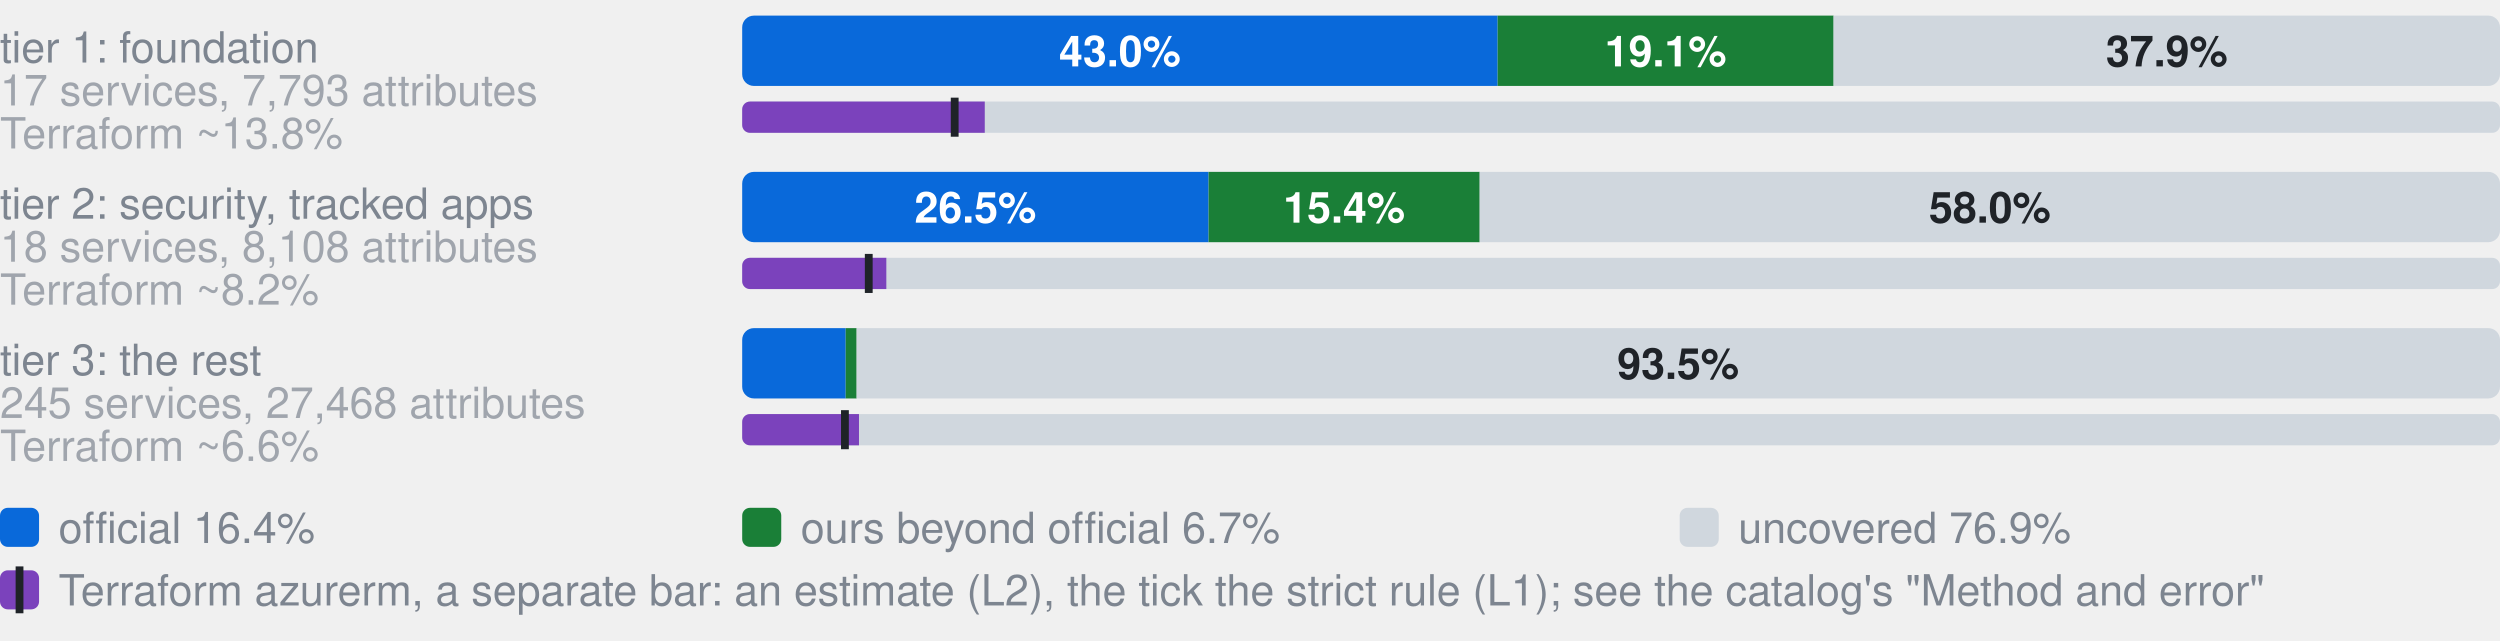
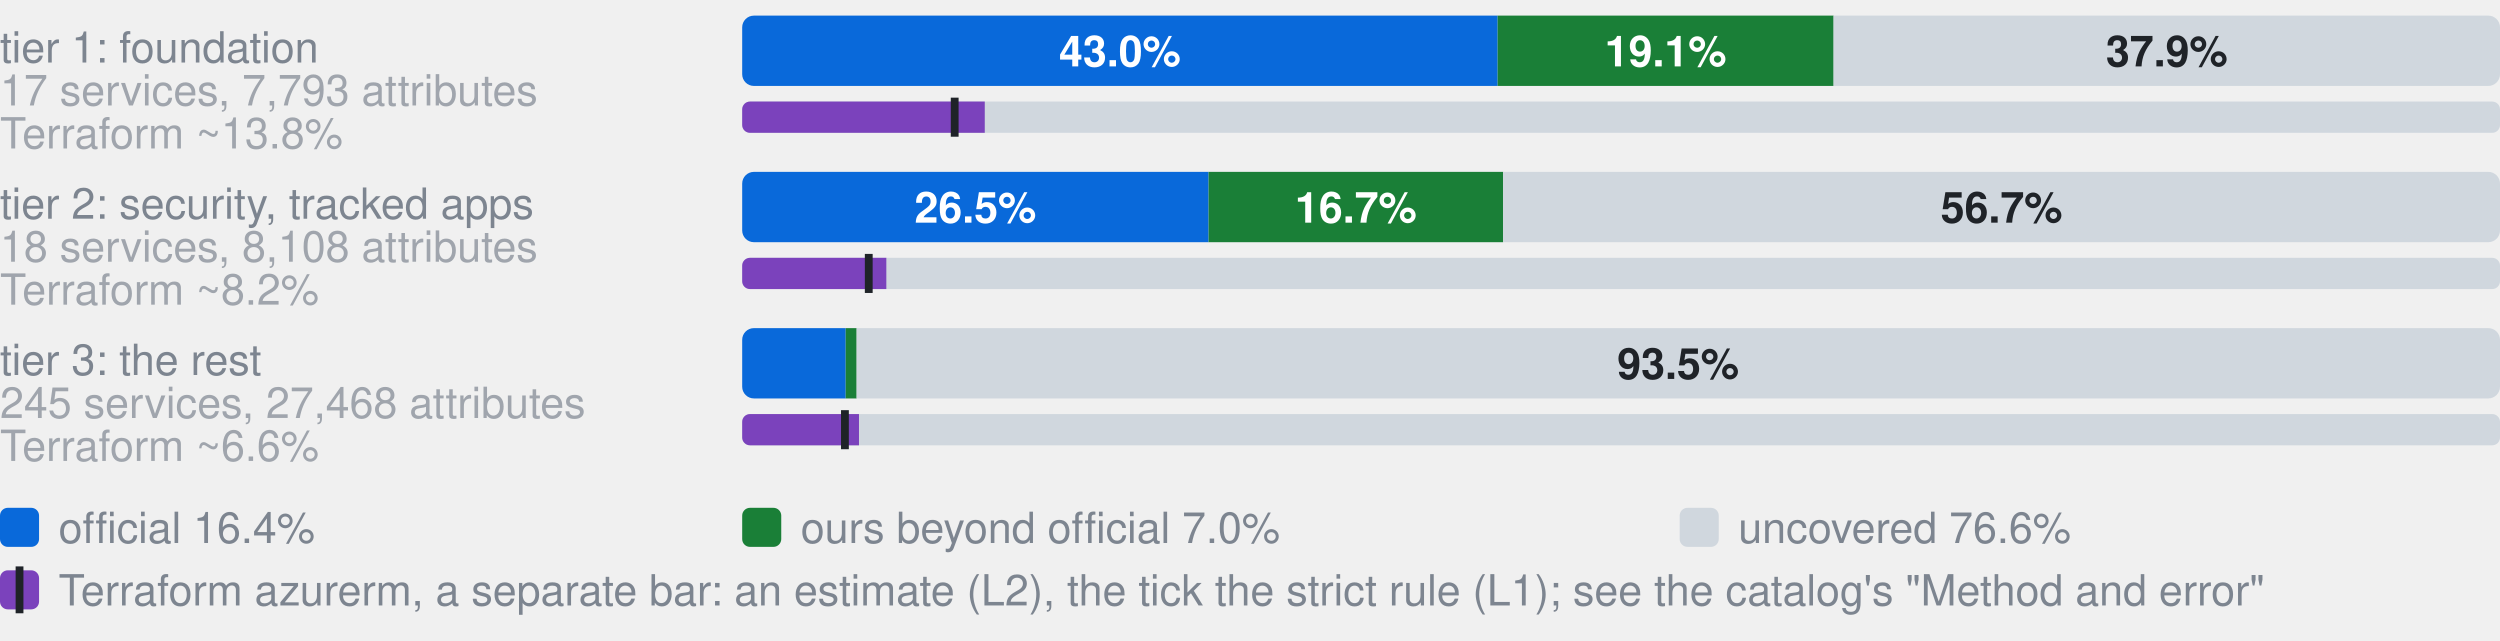
- <svg xmlns="http://www.w3.org/2000/svg" width="640" height="164" viewBox="0 0 640 164" role="img" aria-label="Coverage by tier. tier 1: foundation, 17 services, 7,793 attributes: 43.0% official, 19.1% ours beyond official, 37.9% uncovered, of 7793 attributes; Terraform azurerm, an estimate: 13.8% (L2), 12.1% by the strict rule (L1); tier 2: security, tracked apps, 18 services, 8,108 attributes: 26.5% official, 15.4% ours beyond official, 58.0% uncovered, of 8108 attributes; Terraform azurerm, an estimate: 8.2% (L2), 7.2% by the strict rule (L1); tier 3: the rest, 245 services, 27,468 attributes: 5.9% official, 0.6% ours beyond official, 93.5% uncovered, of 27468 attributes; Terraform azurerm, an estimate: 6.6% (L2), 5.9% by the strict rule (L1)">
+ <svg xmlns="http://www.w3.org/2000/svg" width="640" height="164" viewBox="0 0 640 164" role="img" aria-label="Coverage by tier. tier 1: foundation, 17 services, 7,793 attributes: 43.0% official, 19.1% ours beyond official, 37.9% uncovered, of 7793 attributes; Terraform azurerm, an estimate: 13.8% (L2), 12.1% by the strict rule (L1); tier 2: security, tracked apps, 18 services, 8,108 attributes: 26.5% official, 16.7% ours beyond official, 56.7% uncovered, of 8108 attributes; Terraform azurerm, an estimate: 8.2% (L2), 7.2% by the strict rule (L1); tier 3: the rest, 245 services, 27,468 attributes: 5.9% official, 0.6% ours beyond official, 93.5% uncovered, of 27468 attributes; Terraform azurerm, an estimate: 6.6% (L2), 5.9% by the strict rule (L1)">
  <style>text{font-family:-apple-system,BlinkMacSystemFont,"Segoe UI",Helvetica,Arial,sans-serif}.s{font-size:11px;font-weight:600}.t{font-size:11px;fill:#7d8590}.h{font-size:12px;font-weight:600;fill:#7d8590}</style>
  <text x="0" y="16.0" class="t">tier 1: foundation</text>
  <text x="0" y="27.0" class="t" opacity="0.7">17 services, 7,793 attributes</text>
  <clipPath id="g0">
    <rect x="190.0" y="4.0" width="450.0" height="18.0" rx="3" />
  </clipPath>
  <g clip-path="url(#g0)">
    <rect x="190.0" y="4.0" width="193.4" height="18.0" fill="#0969da" />
    <rect x="383.4" y="4.0" width="86.0" height="18.0" fill="#1a7f37" />
    <rect x="469.4" y="4.0" width="170.6" height="18.0" fill="#d0d7de" />
  </g>
  <text x="286.7" y="17.0" text-anchor="middle" fill="#fff" class="s">43.0%</text>
  <text x="426.4" y="17.0" text-anchor="middle" fill="#fff" class="s">19.1%</text>
  <text x="554.7" y="17.0" text-anchor="middle" fill="#1f2328" class="s">37.9%</text>
  <text x="0" y="38.0" class="t" opacity="0.7">Terraform ~13.8%</text>
  <clipPath id="t0">
    <rect x="190.0" y="26.0" width="450.0" height="8.0" rx="2" />
  </clipPath>
  <g clip-path="url(#t0)">
    <rect x="190.0" y="26.0" width="450.0" height="8.0" fill="#d0d7de" />
    <rect x="190.0" y="26.0" width="62.1" height="8.0" fill="#7b42bc" />
  </g>
  <rect x="243.4" y="25.0" width="2" height="10.0" fill="#1f2328" />
  <text x="0" y="56.0" class="t">tier 2: security, tracked apps</text>
  <text x="0" y="67.0" class="t" opacity="0.7">18 services, 8,108 attributes</text>
  <clipPath id="g1">
    <rect x="190.0" y="44.0" width="450.0" height="18.0" rx="3" />
  </clipPath>
  <g clip-path="url(#g1)">
    <rect x="190.0" y="44.0" width="119.4" height="18.0" fill="#0969da" />
-     <rect x="309.4" y="44.0" width="69.4" height="18.0" fill="#1a7f37" />
-     <rect x="378.8" y="44.0" width="261.2" height="18.0" fill="#d0d7de" />
+     <rect x="309.4" y="44.0" width="75.4" height="18.0" fill="#1a7f37" />
+     <rect x="384.8" y="44.0" width="255.2" height="18.0" fill="#d0d7de" />
  </g>
  <text x="249.7" y="57.0" text-anchor="middle" fill="#fff" class="s">26.5%</text>
-   <text x="344.1" y="57.0" text-anchor="middle" fill="#fff" class="s">15.4%</text>
-   <text x="509.4" y="57.0" text-anchor="middle" fill="#1f2328" class="s">58.0%</text>
+   <text x="347.1" y="57.0" text-anchor="middle" fill="#fff" class="s">16.7%</text>
+   <text x="512.4" y="57.0" text-anchor="middle" fill="#1f2328" class="s">56.7%</text>
  <text x="0" y="78.0" class="t" opacity="0.7">Terraform ~8.2%</text>
  <clipPath id="t1">
    <rect x="190.0" y="66.0" width="450.0" height="8.0" rx="2" />
  </clipPath>
  <g clip-path="url(#t1)">
    <rect x="190.0" y="66.0" width="450.0" height="8.0" fill="#d0d7de" />
    <rect x="190.0" y="66.0" width="36.9" height="8.0" fill="#7b42bc" />
  </g>
  <rect x="221.4" y="65.0" width="2" height="10.0" fill="#1f2328" />
  <text x="0" y="96.0" class="t">tier 3: the rest</text>
  <text x="0" y="107.0" class="t" opacity="0.7">245 services, 27,468 attributes</text>
  <clipPath id="g2">
    <rect x="190.0" y="84.0" width="450.0" height="18.0" rx="3" />
  </clipPath>
  <g clip-path="url(#g2)">
    <rect x="190.0" y="84.0" width="26.5" height="18.0" fill="#0969da" />
    <rect x="216.5" y="84.0" width="2.8" height="18.0" fill="#1a7f37" />
    <rect x="219.3" y="84.0" width="420.7" height="18.0" fill="#d0d7de" />
  </g>
  <text x="429.6" y="97.0" text-anchor="middle" fill="#1f2328" class="s">93.5%</text>
  <text x="0" y="118.0" class="t" opacity="0.7">Terraform ~6.6%</text>
  <clipPath id="t2">
    <rect x="190.0" y="106.0" width="450.0" height="8.0" rx="2" />
  </clipPath>
  <g clip-path="url(#t2)">
    <rect x="190.0" y="106.0" width="450.0" height="8.0" fill="#d0d7de" />
    <rect x="190.0" y="106.0" width="29.9" height="8.0" fill="#7b42bc" />
  </g>
  <rect x="215.3" y="105.0" width="2" height="10.0" fill="#1f2328" />
  <rect x="0" y="130" width="10" height="10" rx="2" fill="#0969da" />
  <text x="15" y="139" class="t">official 16.4%</text>
  <rect x="190" y="130" width="10" height="10" rx="2" fill="#1a7f37" />
-   <text x="205" y="139" class="t">ours beyond official 6.7%</text>
+   <text x="205" y="139" class="t">ours beyond official 7.0%</text>
  <rect x="430" y="130" width="10" height="10" rx="2" fill="#d0d7de" />
-   <text x="445" y="139" class="t">uncovered 76.9%</text>
+   <text x="445" y="139" class="t">uncovered 76.6%</text>
  <rect x="0" y="146" width="10" height="10" rx="2" fill="#7b42bc" />
  <rect x="4" y="145" width="2" height="12" fill="#1f2328" />
  <text x="15" y="155" class="t">Terraform azurerm, a separate bar: an estimate (L2), the tick the strict rule (L1); see the catalog's "Method and error"</text>
</svg>
